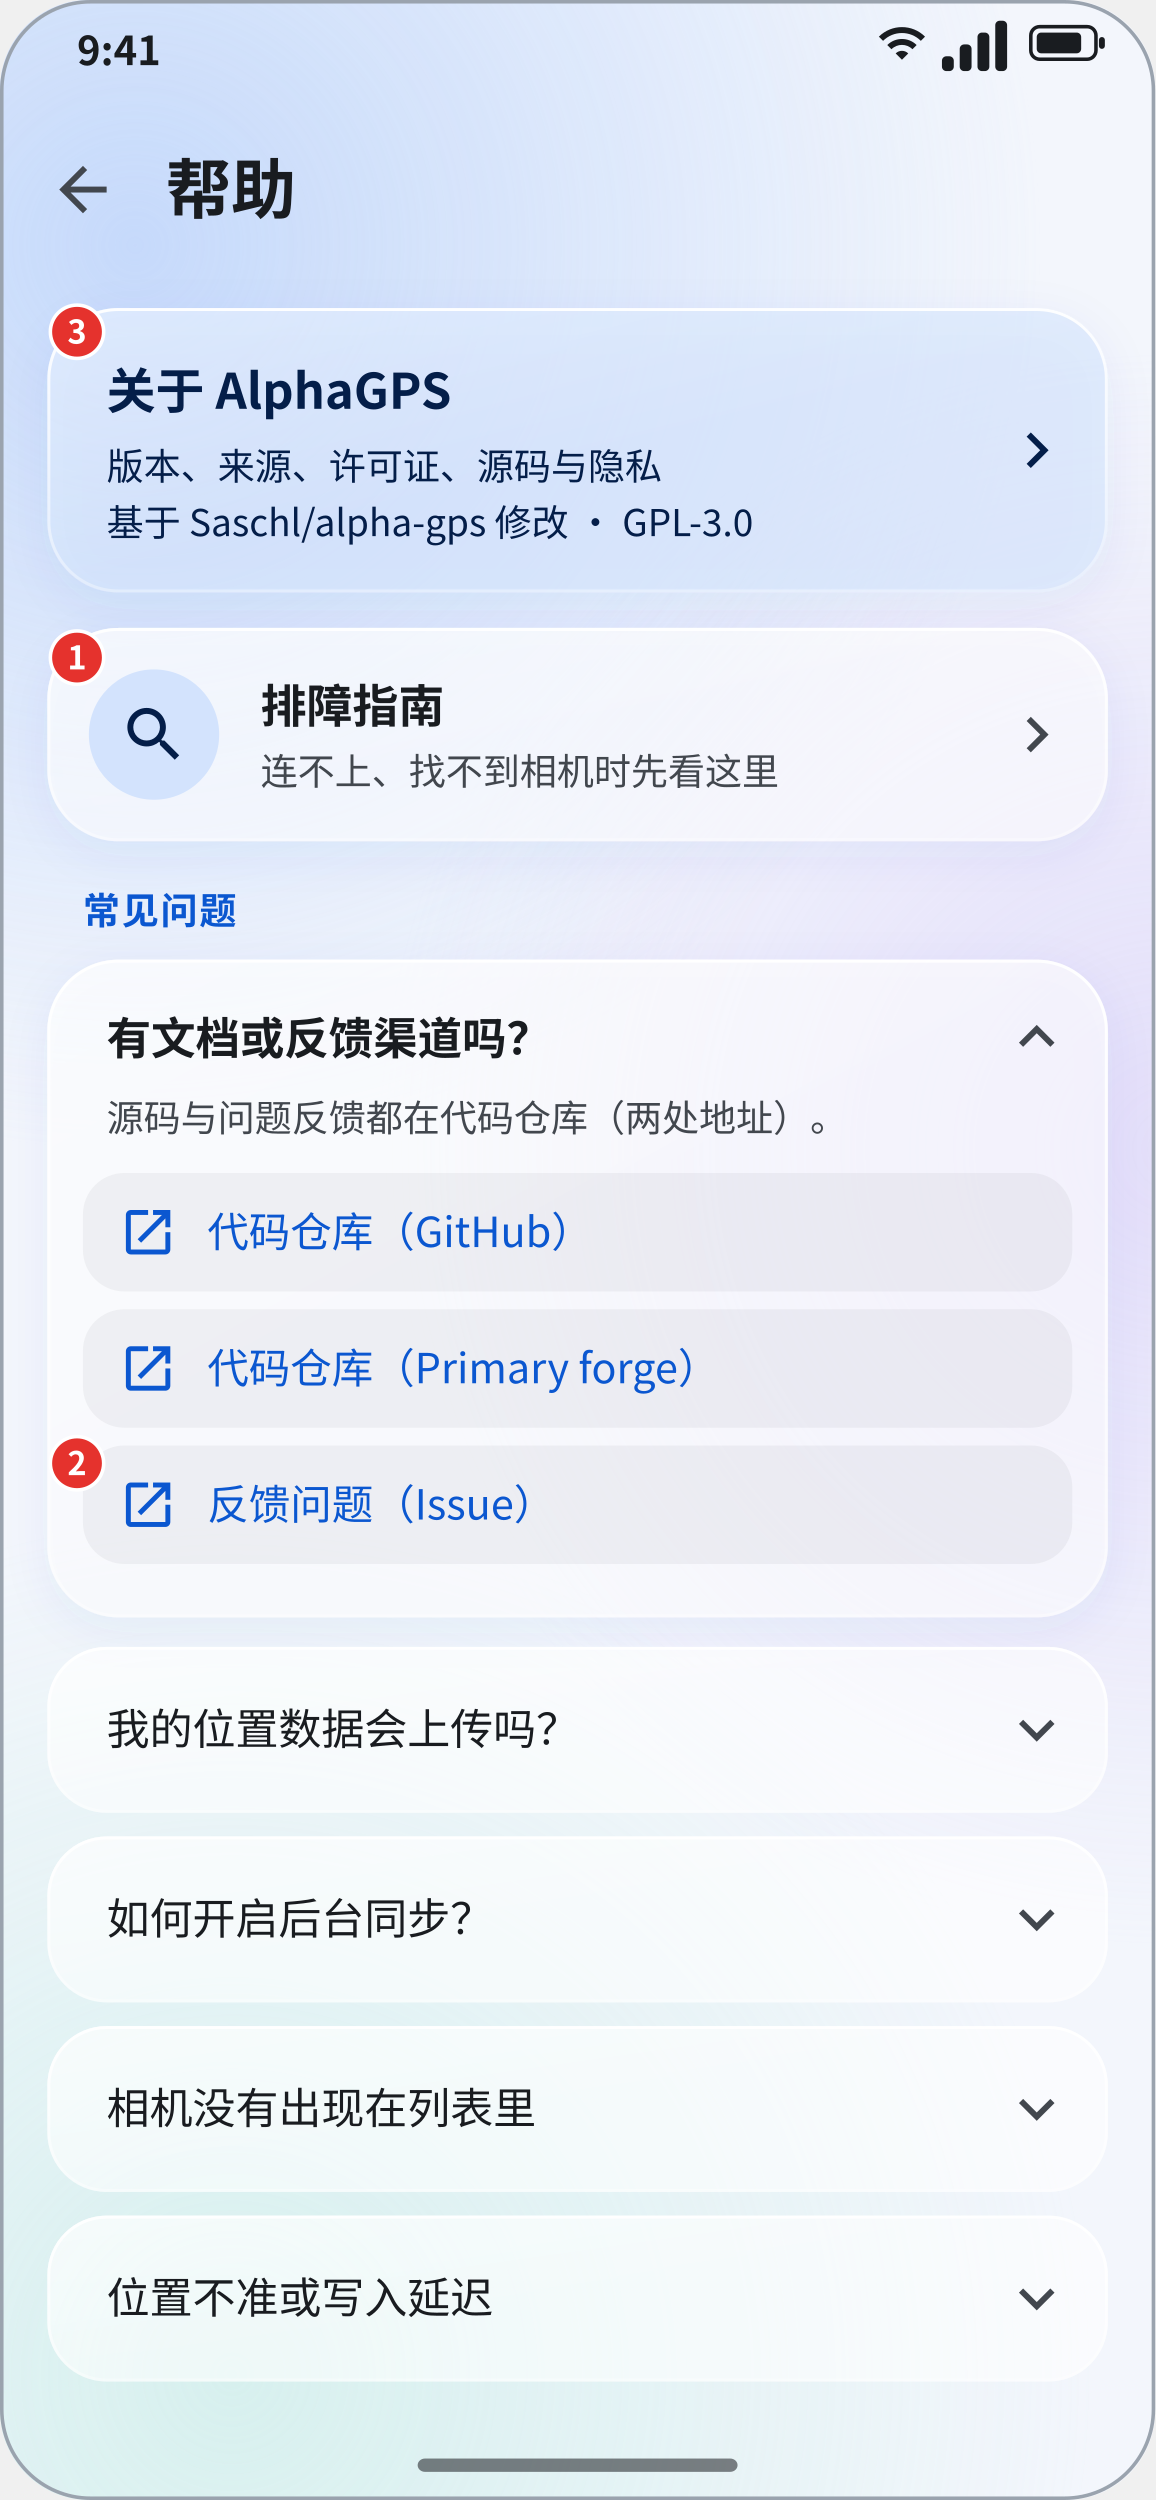
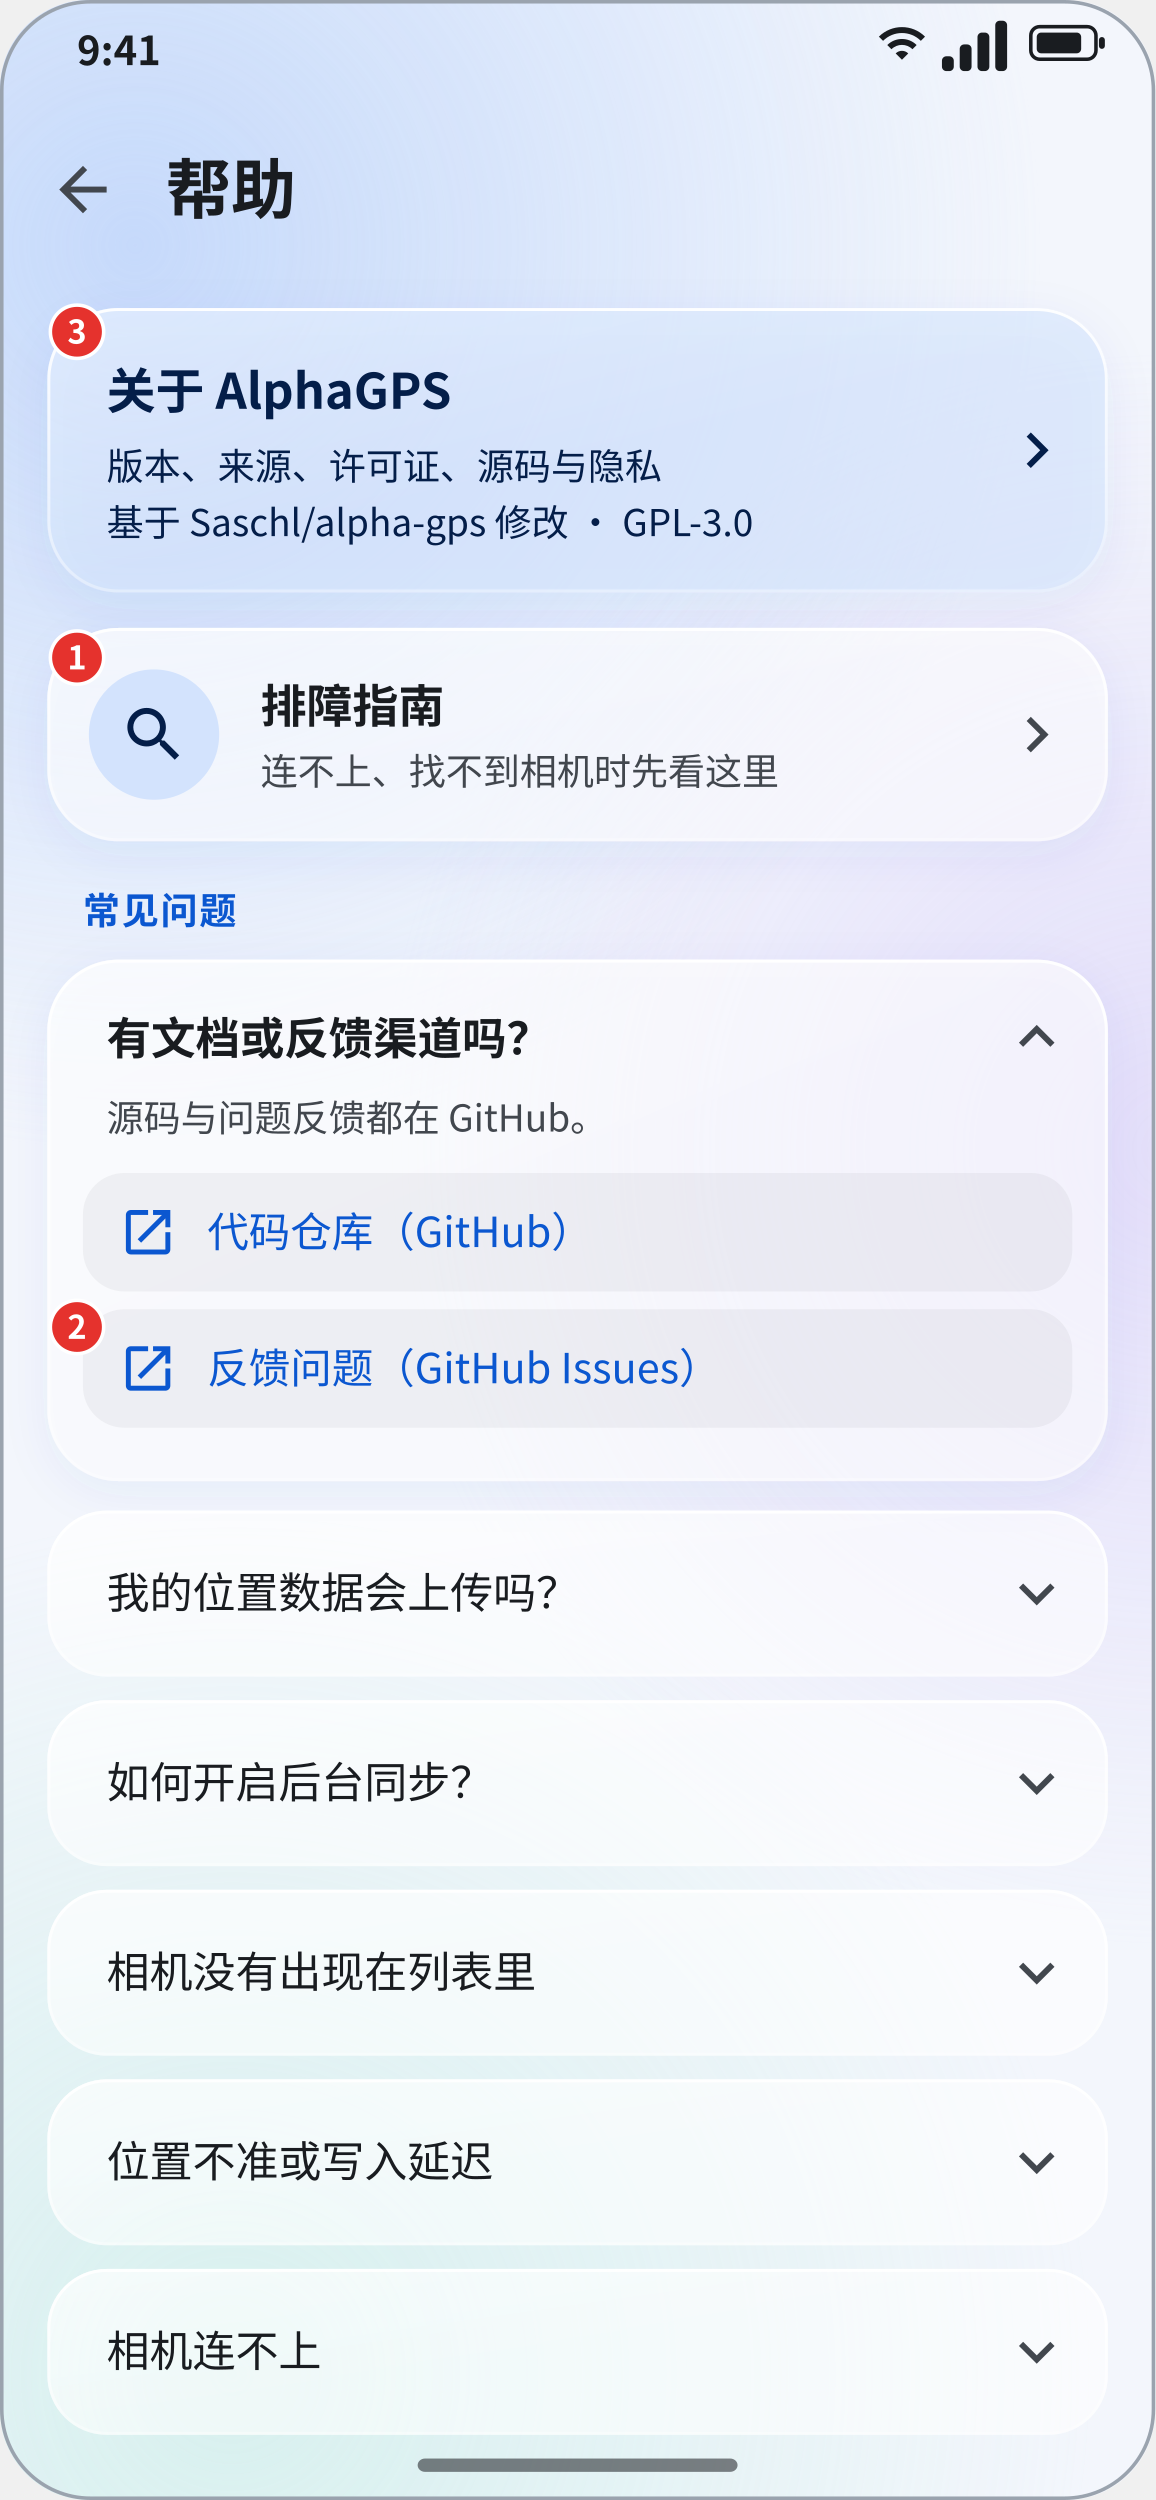
<svg xmlns="http://www.w3.org/2000/svg" width="390.0" height="844.0" viewBox="0 0 390 844" font-family="'Source Han Sans CN','Noto Sans CJK SC','Noto Sans CJK JP',sans-serif">
  <defs>
    <radialGradient id="bl1">
      <stop offset="0" stop-color="#A8C7FA" stop-opacity="1" />
      <stop offset="1" stop-color="#A8C7FA" stop-opacity="0" />
    </radialGradient>
    <radialGradient id="bl2">
      <stop offset="0" stop-color="#CDBDF7" stop-opacity="1" />
      <stop offset="1" stop-color="#CDBDF7" stop-opacity="0" />
    </radialGradient>
    <radialGradient id="bl3">
      <stop offset="0" stop-color="#A6E6D6" stop-opacity="1" />
      <stop offset="1" stop-color="#A6E6D6" stop-opacity="0" />
    </radialGradient>
    <linearGradient id="rim1" x1="0" y1="0" x2="0" y2="1">
      <stop offset="0" stop-color="#fff" stop-opacity="0.95" />
      <stop offset="1" stop-color="#fff" stop-opacity="0.35" />
    </linearGradient>
    <linearGradient id="sheen1" x1="0" y1="0" x2="0.9" y2="1">
      <stop offset="0" stop-color="#fff" stop-opacity="0.3" />
      <stop offset="0.55" stop-color="#fff" stop-opacity="0" />
    </linearGradient>
    <filter id="sh1" x="-30%" y="-30%" width="160%" height="180%">
      <feDropShadow dx="0" dy="4" stdDeviation="8.0" flood-color="#0B57D0" flood-opacity="0.1" />
    </filter>
    <linearGradient id="rim2" x1="0" y1="0" x2="0" y2="1">
      <stop offset="0" stop-color="#fff" stop-opacity="0.95" />
      <stop offset="1" stop-color="#fff" stop-opacity="0.4" />
    </linearGradient>
    <linearGradient id="sheen2" x1="0" y1="0" x2="0.9" y2="1">
      <stop offset="0" stop-color="#fff" stop-opacity="0.22" />
      <stop offset="0.55" stop-color="#fff" stop-opacity="0" />
    </linearGradient>
    <filter id="sh2" x="-30%" y="-30%" width="160%" height="180%">
      <feDropShadow dx="0" dy="6" stdDeviation="10.0" flood-color="#0A1F44" flood-opacity="0.18" />
    </filter>
    <linearGradient id="rim3" x1="0" y1="0" x2="0" y2="1">
      <stop offset="0" stop-color="#fff" stop-opacity="1.0" />
      <stop offset="1" stop-color="#fff" stop-opacity="0.45" />
    </linearGradient>
    <linearGradient id="sheen3" x1="0" y1="0" x2="0.9" y2="1">
      <stop offset="0" stop-color="#fff" stop-opacity="0.18" />
      <stop offset="0.55" stop-color="#fff" stop-opacity="0" />
    </linearGradient>
    <filter id="sh3" x="-30%" y="-30%" width="160%" height="180%">
      <feDropShadow dx="0" dy="12" stdDeviation="16.0" flood-color="#0A1F44" flood-opacity="0.24" />
    </filter>
    <linearGradient id="rimv" x1="0" y1="0" x2="0" y2="1">
      <stop offset="0" stop-color="#fff" stop-opacity="0.26" />
      <stop offset="1" stop-color="#fff" stop-opacity="0.08" />
    </linearGradient>
    <linearGradient id="sheenv" x1="0" y1="0" x2="0.9" y2="1">
      <stop offset="0" stop-color="#fff" stop-opacity="0.05" />
      <stop offset="0.55" stop-color="#fff" stop-opacity="0" />
    </linearGradient>
    <filter id="shv" x="-30%" y="-30%" width="160%" height="180%">
      <feDropShadow dx="0" dy="4" stdDeviation="8.0" flood-color="#000000" flood-opacity="0.4" />
    </filter>
    <linearGradient id="pbtn" x1="0" y1="0" x2="0" y2="1">
      <stop offset="0" stop-color="#3272D8" />
      <stop offset="1" stop-color="#0B57D0" />
    </linearGradient>
    <filter id="pglow" x="-30%" y="-40%" width="160%" height="220%">
      <feDropShadow dx="0" dy="6" stdDeviation="8" flood-color="#0B57D0" flood-opacity="0.34" />
    </filter>
    <linearGradient id="vtop" x1="0" y1="0" x2="0" y2="1">
      <stop offset="0" stop-color="#000" stop-opacity="0.72" />
      <stop offset="1" stop-color="#000" stop-opacity="0" />
    </linearGradient>
    <linearGradient id="vbot" x1="0" y1="1" x2="0" y2="0">
      <stop offset="0" stop-color="#000" stop-opacity="0.8" />
      <stop offset="1" stop-color="#000" stop-opacity="0" />
    </linearGradient>
    <filter id="blur6">
      <feGaussianBlur stdDeviation="6" />
    </filter>
    <filter id="blur3">
      <feGaussianBlur stdDeviation="3" />
    </filter>
  </defs>
  <clipPath id="pc">
    <rect width="390" height="844" rx="30" />
  </clipPath>
  <g clip-path="url(#pc)">
    <rect x="0" y="0" width="390" height="844" rx="0" fill="#F3F6FC" />
    <circle cx="47" cy="84" r="304" fill="url(#bl1)" opacity="0.6" />
    <circle cx="398" cy="388" r="273" fill="url(#bl2)" opacity="0.42" />
    <circle cx="78" cy="802" r="292" fill="url(#bl3)" opacity="0.36" />
    <text x="26" y="22" font-size="13.5" font-weight="600" fill="#191C20" text-anchor="start">9:41</text>
    <g opacity="1">
      <rect x="318" y="19" width="4" height="5" rx="1.5" fill="#191C20" />
      <rect x="324" y="15" width="4" height="9" rx="1.5" fill="#191C20" />
      <rect x="330" y="11" width="4" height="13" rx="1.5" fill="#191C20" />
      <rect x="336" y="7" width="4" height="17" rx="1.5" fill="#191C20" />
    </g>
    <path d="M1 9l2 2c4.97-4.97 13.03-4.97 18 0l2-2C16.93 2.93 7.08 2.93 1 9zm8 8l3 3 3-3c-1.65-1.66-4.34-1.66-6 0zm-4-4l2 2c2.76-2.76 7.24-2.76 10 0l2-2C15.14 9.14 8.87 9.14 5 13z" transform="translate(296,6) scale(0.7083)" fill="#191C20" />
    <rect x="348" y="9" width="22" height="11" rx="3" fill="none" stroke="#191C20" stroke-width="1.2" />
    <rect x="350" y="11" width="15" height="7" rx="1.5" fill="#191C20" />
    <rect x="371" y="12.5" width="2" height="4" rx="1" fill="#191C20" />
    <path d="M20 11H7.83l5.59-5.59L12 4l-8 8 8 8 1.41-1.41L7.83 13H20v-2z" transform="translate(16,52) scale(1)" fill="#42474E" />
    <text x="56" y="72" font-size="22" font-weight="600" fill="#191C20" text-anchor="start">帮助</text>
    <rect x="16" y="104" width="358" height="96" rx="24" fill="#D3E3FD" fill-opacity="0.62" filter="url(#sh1)" />
    <rect x="16" y="104" width="358" height="96" rx="24" fill="url(#sheen1)" />
    <rect x="16.5" y="104.5" width="357" height="95" rx="23.5" fill="none" stroke="url(#rim1)" stroke-width="1" />
    <text x="36" y="138" font-size="16.5" font-weight="600" fill="#041E49" text-anchor="start">关于 AlphaGPS</text>
    <text x="36" y="162" font-size="12.5" font-weight="400" fill="#041E49" text-anchor="start">版本、来源、许可证、源码与隐私</text>
    <text x="36" y="181" font-size="12.5" font-weight="400" fill="#041E49" text-anchor="start">基于 Saschl/alpha-gps 修改 · GPL-3.0</text>
    <path d="M8.59 16.59L13.17 12 8.59 7.41 10 6l6 6-6 6z" transform="translate(338,140) scale(1)" fill="#041E49" />
    <rect x="16" y="212" width="358" height="72" rx="24" fill="#FFFFFF" fill-opacity="0.58" filter="url(#sh1)" />
    <rect x="16" y="212" width="358" height="72" rx="24" fill="url(#sheen1)" />
    <rect x="16.5" y="212.5" width="357" height="71" rx="23.5" fill="none" stroke="url(#rim1)" stroke-width="1" />
    <circle cx="52" cy="248" r="22" fill="#D3E3FD" />
    <path d="M15.5 14h-.79l-.28-.27C15.41 12.59 16 11.11 16 9.5 16 5.91 13.09 3 9.5 3S3 5.91 3 9.5 5.91 16 9.5 16c1.61 0 3.09-.59 4.23-1.57l.27.28v.79l5 4.99L20.49 19l-4.99-5zm-6 0C7.01 14 5 11.99 5 9.5S7.01 5 9.5 5 14 7.01 14 9.5 11.99 14 9.5 14z" transform="translate(40.0,236.0) scale(1)" fill="#041E49" />
    <text x="88" y="244" font-size="15.5" font-weight="600" fill="#191C20" text-anchor="start">排障指南</text>
    <text x="88" y="265" font-size="12.5" font-weight="400" fill="#42474E" text-anchor="start">连不上、找不到相机时先看这里</text>
    <path d="M8.59 16.59L13.17 12 8.59 7.41 10 6l6 6-6 6z" transform="translate(338,236) scale(1)" fill="#42474E" />
    <text x="28" y="312" font-size="12.5" font-weight="600" fill="#0B57D0" text-anchor="start" letter-spacing="0.6">常见问题</text>
-     <rect x="16" y="324" width="358" height="222" rx="24" fill="#FFFFFF" fill-opacity="0.58" filter="url(#sh1)" />
-     <rect x="16" y="324" width="358" height="222" rx="24" fill="url(#sheen1)" />
-     <rect x="16.5" y="324.5" width="357" height="221" rx="23.5" fill="none" stroke="url(#rim1)" stroke-width="1" />
+     <rect x="16" y="324" width="358" height="176" rx="24" fill="#FFFFFF" fill-opacity="0.58" filter="url(#sh1)" />
+     <rect x="16" y="324" width="358" height="176" rx="24" fill="url(#sheen1)" />
+     <rect x="16.5" y="324.5" width="357" height="175" rx="23.5" fill="none" stroke="url(#rim1)" stroke-width="1" />
    <text x="36" y="356" font-size="15" font-weight="600" fill="#191C20" text-anchor="start">有文档或反馈渠道吗？</text>
    <path d="M12 8l-6 6 1.41 1.41L12 10.83l4.59 4.58L18 14z" transform="translate(338,338) scale(1)" fill="#42474E" />
-     <text x="36" y="382" font-size="12.5" font-weight="400" fill="#42474E" text-anchor="start">源码与问题反馈都在代码仓库（两处地址）。</text>
+     <text x="36" y="382" font-size="12.5" font-weight="400" fill="#42474E" text-anchor="start">源码与问题反馈都在 GitHub。</text>
    <rect x="28" y="396" width="334" height="40" rx="14" fill="#191C20" opacity="0.05" />
    <path d="M19 19H5V5h7V3H5c-1.11 0-2 .9-2 2v14c0 1.1.89 2 2 2h14c1.1 0 2-.9 2-2v-7h-2v7zM14 3v2h3.59l-9.83 9.83 1.41 1.41L19 6.41V10h2V3h-7z" transform="translate(40,406) scale(0.8333)" fill="#0B57D0" />
    <text x="70" y="421" font-size="14" font-weight="500" fill="#0B57D0" text-anchor="start">代码仓库（GitHub）</text>
    <rect x="28" y="442" width="334" height="40" rx="14" fill="#191C20" opacity="0.05" />
    <path d="M19 19H5V5h7V3H5c-1.11 0-2 .9-2 2v14c0 1.1.89 2 2 2h14c1.1 0 2-.9 2-2v-7h-2v7zM14 3v2h3.59l-9.83 9.83 1.41 1.41L19 6.41V10h2V3h-7z" transform="translate(40,452) scale(0.8333)" fill="#0B57D0" />
-     <text x="70" y="467" font-size="14" font-weight="500" fill="#0B57D0" text-anchor="start">代码仓库（Primary forge）</text>
-     <rect x="28" y="488" width="334" height="40" rx="14" fill="#191C20" opacity="0.05" />
-     <path d="M19 19H5V5h7V3H5c-1.11 0-2 .9-2 2v14c0 1.1.89 2 2 2h14c1.1 0 2-.9 2-2v-7h-2v7zM14 3v2h3.59l-9.83 9.83 1.41 1.41L19 6.41V10h2V3h-7z" transform="translate(40,498) scale(0.8333)" fill="#0B57D0" />
-     <text x="70" y="513" font-size="14" font-weight="500" fill="#0B57D0" text-anchor="start">反馈问题（Issue）</text>
-     <rect x="16" y="556" width="358" height="56" rx="20" fill="#FFFFFF" fill-opacity="0.58" />
-     <rect x="16" y="556" width="358" height="56" rx="20" fill="url(#sheen1)" />
-     <rect x="16.5" y="556.5" width="357" height="55" rx="19.5" fill="none" stroke="url(#rim1)" stroke-width="1" />
-     <text x="36" y="589" font-size="14.5" font-weight="500" fill="#191C20" text-anchor="start">我的位置数据会上传吗？</text>
-     <path d="M16.59 8.59L12 13.17 7.41 8.59 6 10l6 6 6-6z" transform="translate(338,572) scale(1)" fill="#42474E" />
-     <rect x="16" y="620" width="358" height="56" rx="20" fill="#FFFFFF" fill-opacity="0.58" />
-     <rect x="16" y="620" width="358" height="56" rx="20" fill="url(#sheen1)" />
-     <rect x="16.5" y="620.5" width="357" height="55" rx="19.5" fill="none" stroke="url(#rim1)" stroke-width="1" />
-     <text x="36" y="653" font-size="14.5" font-weight="500" fill="#191C20" text-anchor="start">如何开启后台同步？</text>
-     <path d="M16.59 8.59L12 13.17 7.41 8.59 6 10l6 6 6-6z" transform="translate(338,636) scale(1)" fill="#42474E" />
-     <rect x="16" y="684" width="358" height="56" rx="20" fill="#FFFFFF" fill-opacity="0.58" />
-     <rect x="16" y="684" width="358" height="56" rx="20" fill="url(#sheen1)" />
-     <rect x="16.5" y="684.5" width="357" height="55" rx="19.5" fill="none" stroke="url(#rim1)" stroke-width="1" />
-     <text x="36" y="717" font-size="14.5" font-weight="500" fill="#191C20" text-anchor="start">相机没有出现在列表里</text>
-     <path d="M16.59 8.59L12 13.17 7.41 8.59 6 10l6 6 6-6z" transform="translate(338,700) scale(1)" fill="#42474E" />
-     <rect x="16" y="748" width="358" height="56" rx="20" fill="#FFFFFF" fill-opacity="0.58" />
-     <rect x="16" y="748" width="358" height="56" rx="20" fill="url(#sheen1)" />
-     <rect x="16.5" y="748.5" width="357" height="55" rx="19.5" fill="none" stroke="url(#rim1)" stroke-width="1" />
-     <text x="36" y="781" font-size="14.5" font-weight="500" fill="#191C20" text-anchor="start">位置不准或写入延迟</text>
-     <path d="M16.59 8.59L12 13.17 7.41 8.59 6 10l6 6 6-6z" transform="translate(338,764) scale(1)" fill="#42474E" />
+     <text x="70" y="467" font-size="14" font-weight="500" fill="#0B57D0" text-anchor="start">反馈问题（GitHub Issues）</text>
+     <rect x="16" y="510" width="358" height="56" rx="20" fill="#FFFFFF" fill-opacity="0.58" />
+     <rect x="16" y="510" width="358" height="56" rx="20" fill="url(#sheen1)" />
+     <rect x="16.5" y="510.5" width="357" height="55" rx="19.5" fill="none" stroke="url(#rim1)" stroke-width="1" />
+     <text x="36" y="543" font-size="14.5" font-weight="500" fill="#191C20" text-anchor="start">我的位置数据会上传吗？</text>
+     <path d="M16.59 8.59L12 13.17 7.41 8.59 6 10l6 6 6-6z" transform="translate(338,526) scale(1)" fill="#42474E" />
+     <rect x="16" y="574" width="358" height="56" rx="20" fill="#FFFFFF" fill-opacity="0.58" />
+     <rect x="16" y="574" width="358" height="56" rx="20" fill="url(#sheen1)" />
+     <rect x="16.5" y="574.5" width="357" height="55" rx="19.5" fill="none" stroke="url(#rim1)" stroke-width="1" />
+     <text x="36" y="607" font-size="14.5" font-weight="500" fill="#191C20" text-anchor="start">如何开启后台同步？</text>
+     <path d="M16.59 8.59L12 13.17 7.41 8.59 6 10l6 6 6-6z" transform="translate(338,590) scale(1)" fill="#42474E" />
+     <rect x="16" y="638" width="358" height="56" rx="20" fill="#FFFFFF" fill-opacity="0.58" />
+     <rect x="16" y="638" width="358" height="56" rx="20" fill="url(#sheen1)" />
+     <rect x="16.5" y="638.5" width="357" height="55" rx="19.5" fill="none" stroke="url(#rim1)" stroke-width="1" />
+     <text x="36" y="671" font-size="14.5" font-weight="500" fill="#191C20" text-anchor="start">相机没有出现在列表里</text>
+     <path d="M16.59 8.59L12 13.17 7.41 8.59 6 10l6 6 6-6z" transform="translate(338,654) scale(1)" fill="#42474E" />
+     <rect x="16" y="702" width="358" height="56" rx="20" fill="#FFFFFF" fill-opacity="0.58" />
+     <rect x="16" y="702" width="358" height="56" rx="20" fill="url(#sheen1)" />
+     <rect x="16.5" y="702.5" width="357" height="55" rx="19.5" fill="none" stroke="url(#rim1)" stroke-width="1" />
+     <text x="36" y="735" font-size="14.5" font-weight="500" fill="#191C20" text-anchor="start">位置不准或写入延迟</text>
+     <path d="M16.59 8.59L12 13.17 7.41 8.59 6 10l6 6 6-6z" transform="translate(338,718) scale(1)" fill="#42474E" />
+     <rect x="16" y="766" width="358" height="56" rx="20" fill="#FFFFFF" fill-opacity="0.58" />
+     <rect x="16" y="766" width="358" height="56" rx="20" fill="url(#sheen1)" />
+     <rect x="16.5" y="766.5" width="357" height="55" rx="19.5" fill="none" stroke="url(#rim1)" stroke-width="1" />
+     <text x="36" y="799" font-size="14.5" font-weight="500" fill="#191C20" text-anchor="start">相机连不上</text>
+     <path d="M16.59 8.59L12 13.17 7.41 8.59 6 10l6 6 6-6z" transform="translate(338,782) scale(1)" fill="#42474E" />
    <circle cx="26" cy="222" r="9" fill="#E5322D" stroke="#fff" stroke-width="1.2" />
    <text x="26" y="226" font-size="11" font-weight="700" fill="#fff" text-anchor="middle">1</text>
-     <circle cx="26" cy="494" r="9" fill="#E5322D" stroke="#fff" stroke-width="1.2" />
-     <text x="26" y="498" font-size="11" font-weight="700" fill="#fff" text-anchor="middle">2</text>
+     <circle cx="26" cy="448" r="9" fill="#E5322D" stroke="#fff" stroke-width="1.2" />
+     <text x="26" y="452" font-size="11" font-weight="700" fill="#fff" text-anchor="middle">2</text>
    <circle cx="26" cy="112" r="9" fill="#E5322D" stroke="#fff" stroke-width="1.2" />
    <text x="26" y="116" font-size="11" font-weight="700" fill="#fff" text-anchor="middle">3</text>
    <rect x="141.0" y="830" width="108" height="4.5" rx="2.5" fill="#191C20" opacity="0.55" />
  </g>
  <rect x="0.6" y="0.6" width="388.8" height="842.8" rx="30" fill="none" stroke="#9AA3AE" stroke-width="1.2" />
</svg>
